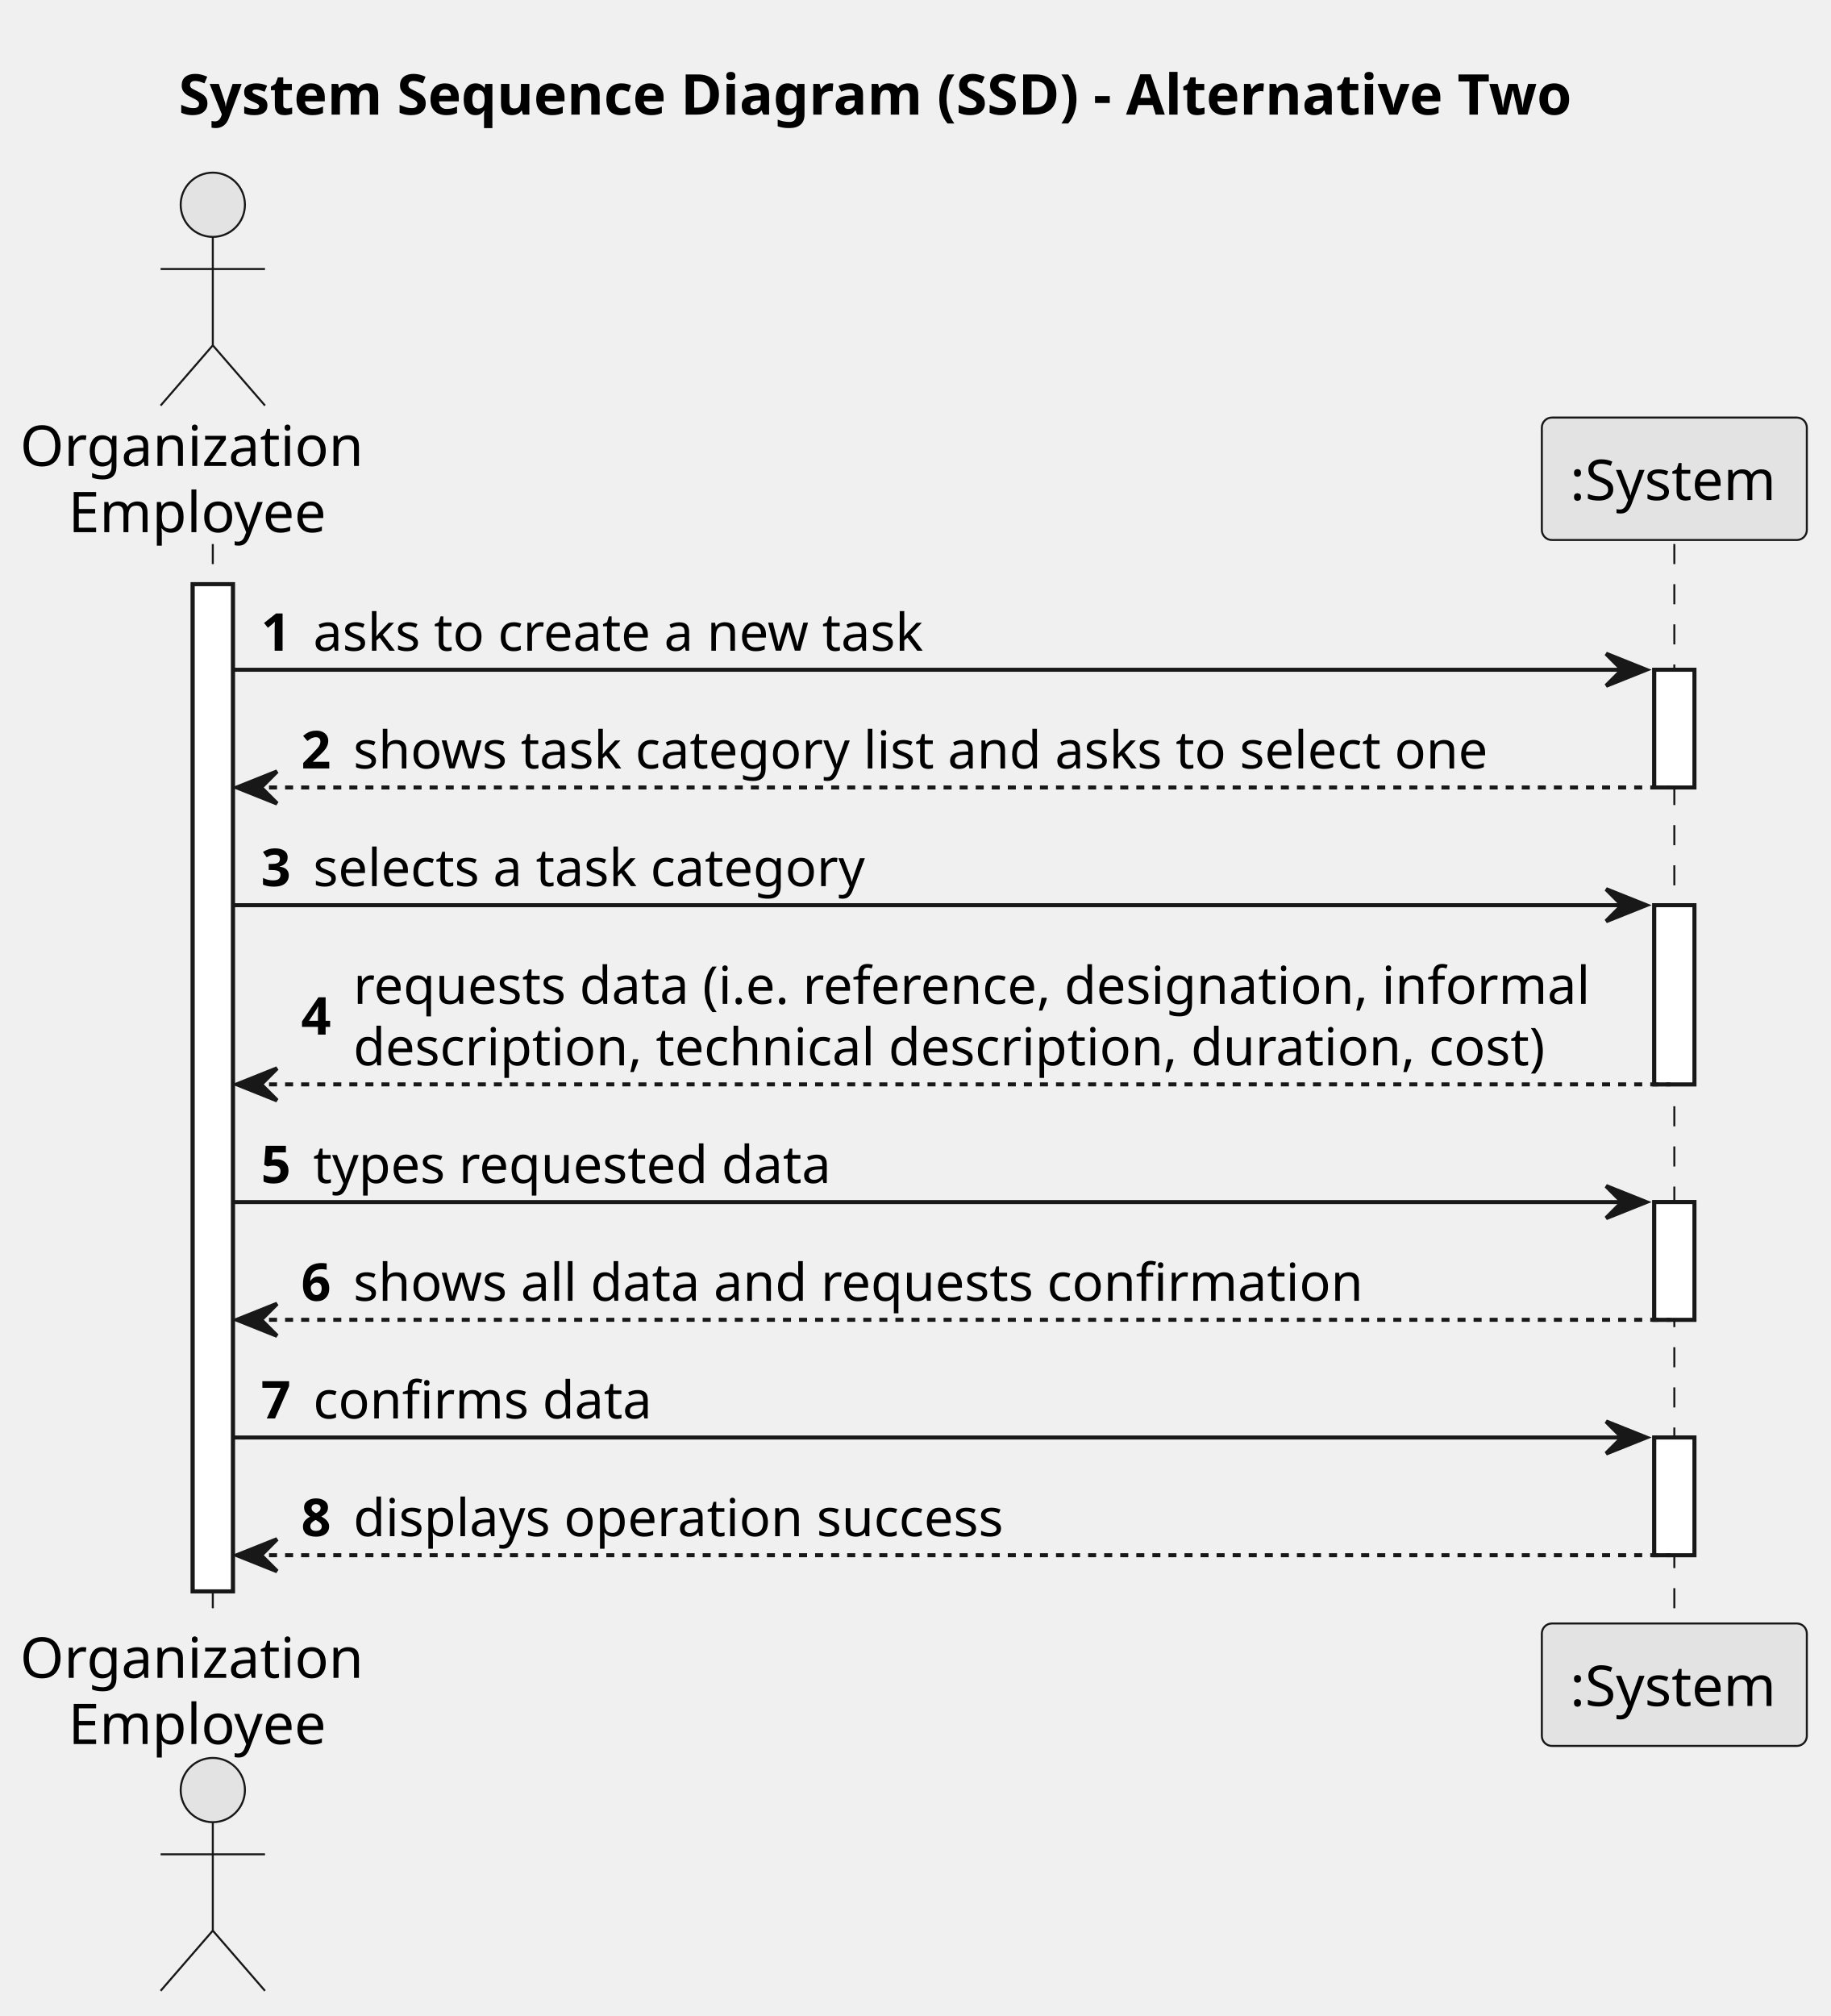
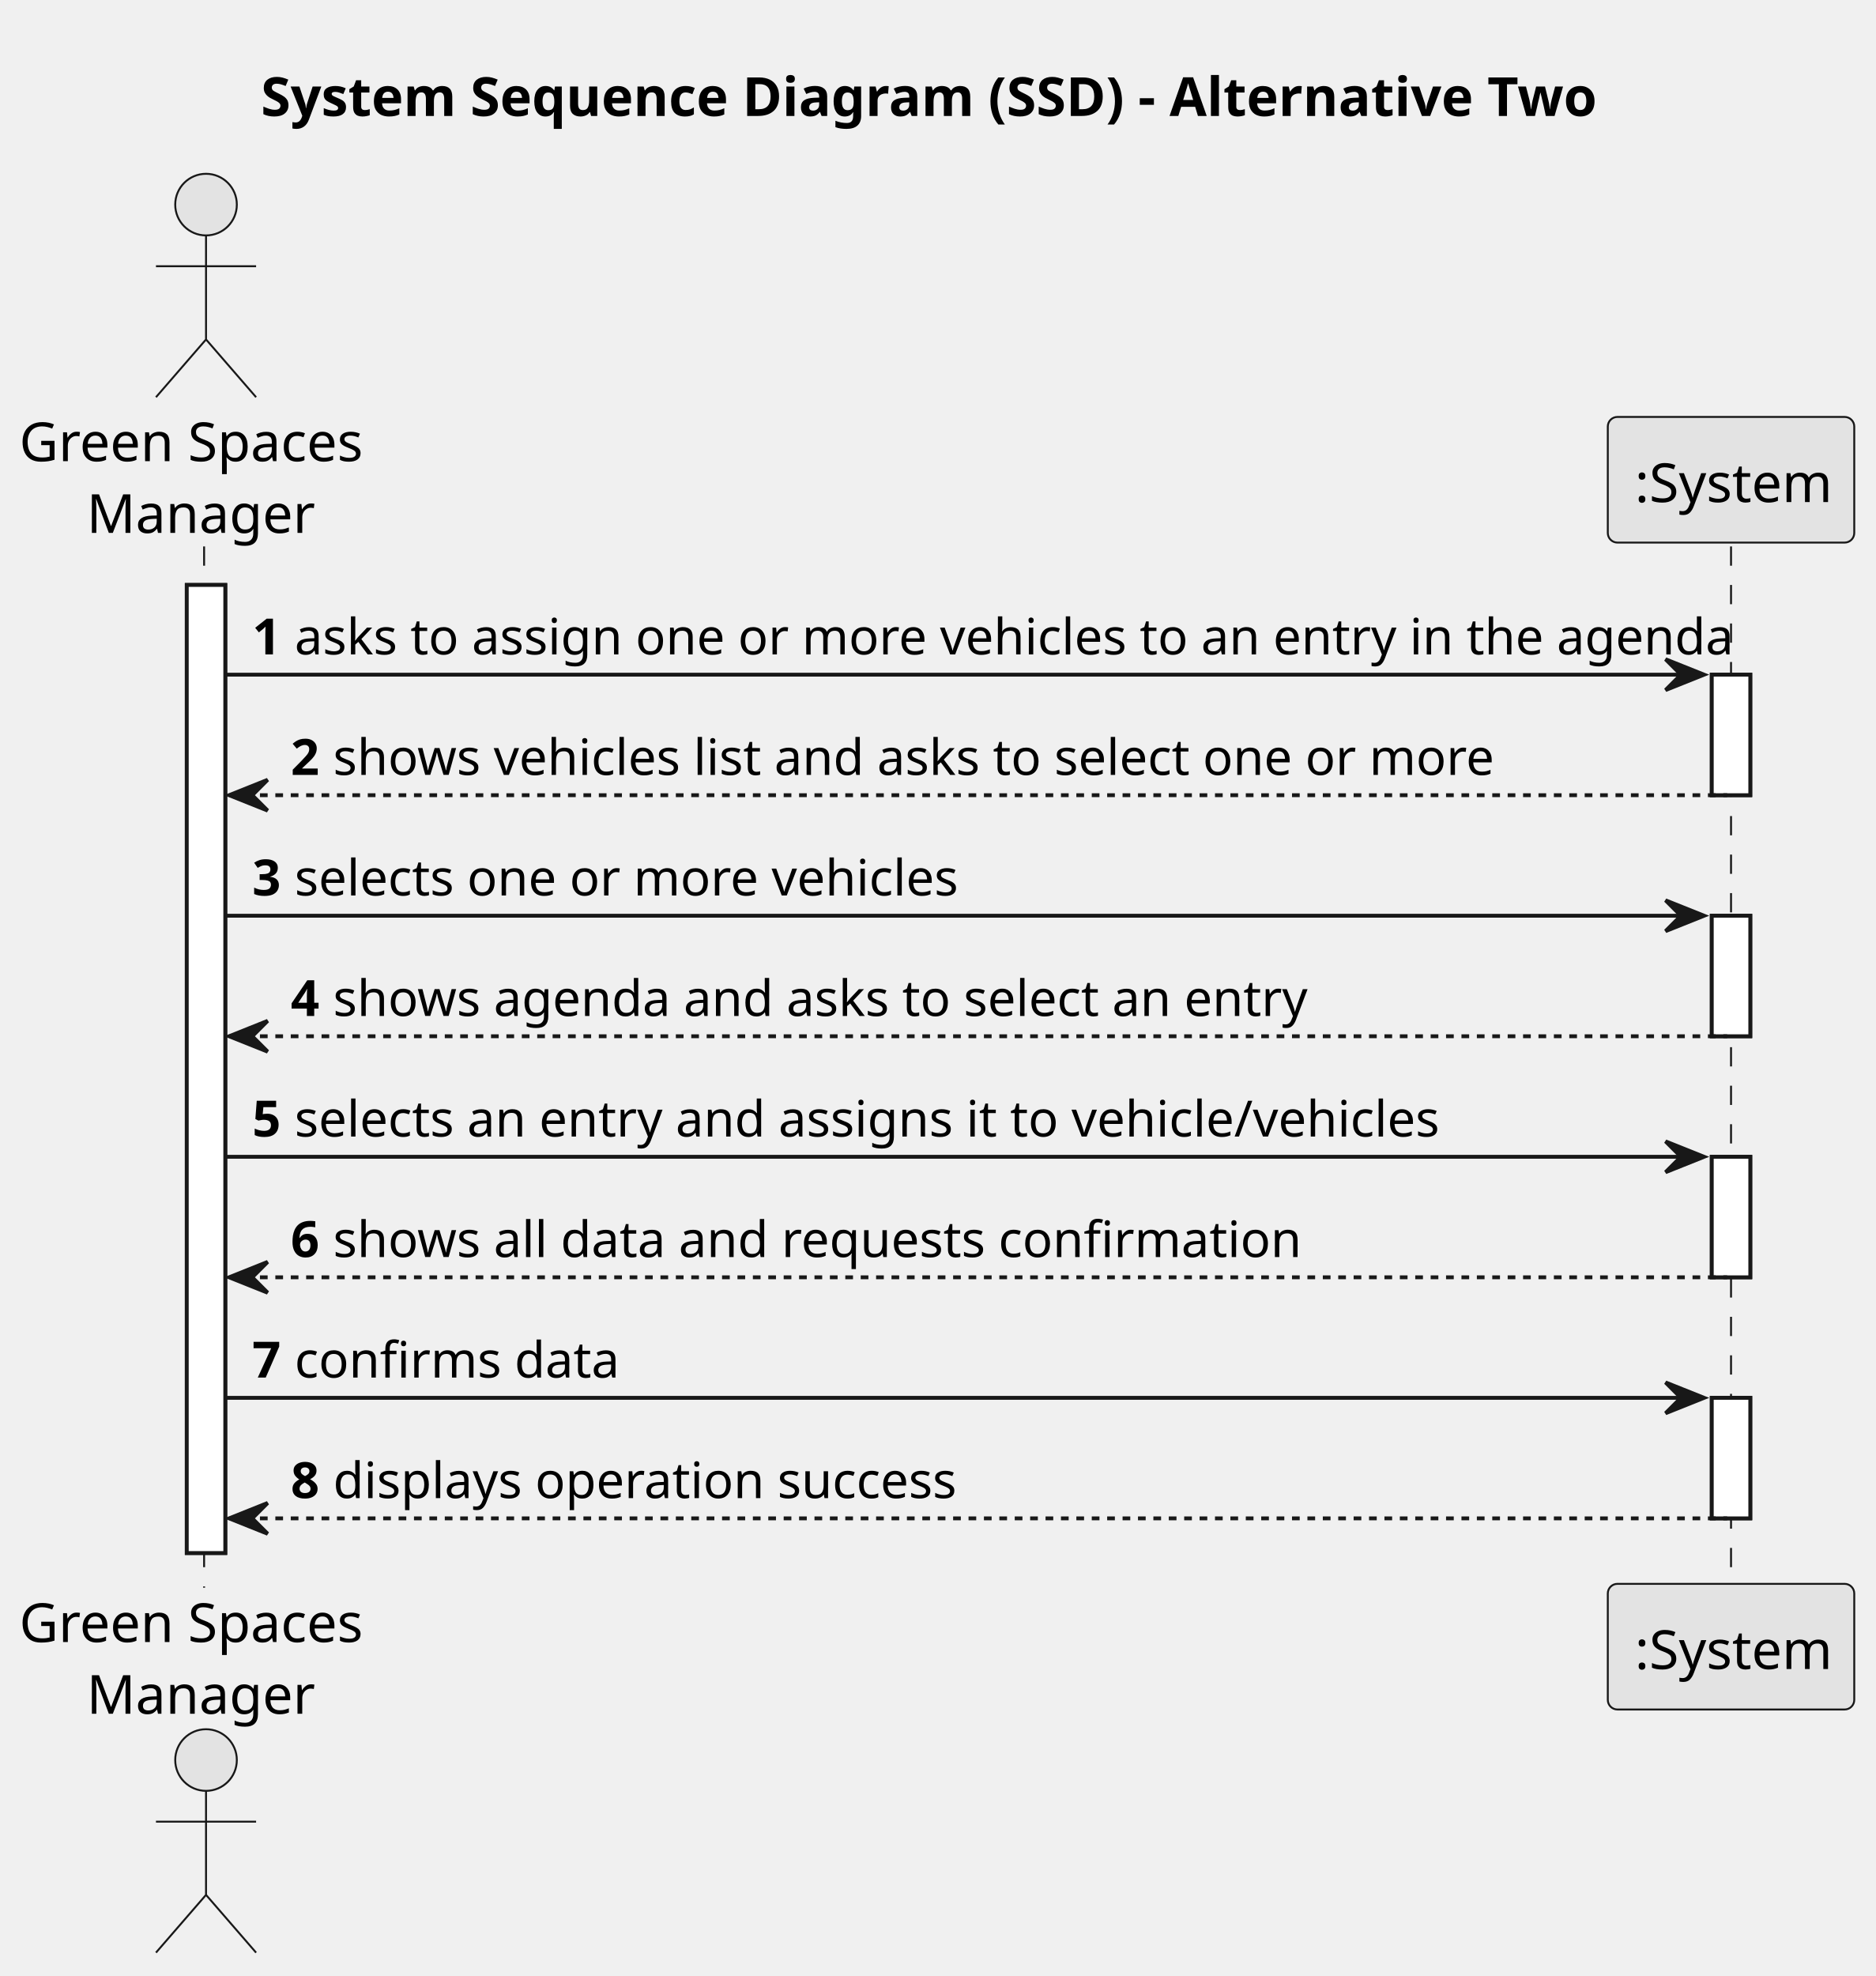
- <svg xmlns="http://www.w3.org/2000/svg" contentStyleType="text/css" height="502px" preserveAspectRatio="none" style="width:456px;height:502px;background:#FFFFFF;" version="1.1" viewBox="0 0 456 502" width="456px" zoomAndPan="magnify">
+ <svg xmlns="http://www.w3.org/2000/svg" contentStyleType="text/css" height="513px" preserveAspectRatio="none" style="width:487px;height:513px;background:#FFFFFF;" version="1.1" viewBox="0 0 487 513" width="487px" zoomAndPan="magnify">
  <defs />
  <g>
-     <text fill="#000000" font-family="sans-serif" font-size="14" font-weight="bold" lengthAdjust="spacing" textLength="365" x="44.5" y="28.535">System Sequence Diagram (SSD) - Alternative Two</text>
-     <rect fill="#FFFFFF" height="250.795" style="stroke:#181818;stroke-width:1.0;" width="10" x="48" y="145.465" />
-     <rect fill="#FFFFFF" height="29.311" style="stroke:#181818;stroke-width:1.0;" width="10" x="412" y="166.775" />
-     <rect fill="#FFFFFF" height="44.621" style="stroke:#181818;stroke-width:1.0;" width="10" x="412" y="225.397" />
-     <rect fill="#FFFFFF" height="29.311" style="stroke:#181818;stroke-width:1.0;" width="10" x="412" y="299.328" />
-     <rect fill="#FFFFFF" height="29.311" style="stroke:#181818;stroke-width:1.0;" width="10" x="412" y="357.949" />
-     <line style="stroke:#181818;stroke-width:0.5;stroke-dasharray:5.0,5.0;" x1="53" x2="53" y1="135.465" y2="405.26" />
-     <line style="stroke:#181818;stroke-width:0.5;stroke-dasharray:5.0,5.0;" x1="417" x2="417" y1="135.465" y2="405.26" />
-     <text fill="#000000" font-family="sans-serif" font-size="14" lengthAdjust="spacing" textLength="90" x="5" y="116.023">Organization</text>
-     <text fill="#000000" font-family="sans-serif" font-size="14" lengthAdjust="spacing" textLength="66" x="17" y="132.512">Employee</text>
-     <ellipse cx="53" cy="50.988" fill="#E3E3E3" rx="8" ry="8" style="stroke:#181818;stroke-width:0.5;" />
-     <path d="M53,58.988 L53,85.988 M40,66.988 L66,66.988 M53,85.988 L40,100.988 M53,85.988 L66,100.988 " fill="none" style="stroke:#181818;stroke-width:0.5;" />
-     <text fill="#000000" font-family="sans-serif" font-size="14" lengthAdjust="spacing" textLength="90" x="5" y="417.795">Organization</text>
-     <text fill="#000000" font-family="sans-serif" font-size="14" lengthAdjust="spacing" textLength="66" x="17" y="434.283">Employee</text>
-     <ellipse cx="53" cy="445.736" fill="#E3E3E3" rx="8" ry="8" style="stroke:#181818;stroke-width:0.5;" />
-     <path d="M53,453.736 L53,480.736 M40,461.736 L66,461.736 M53,480.736 L40,495.736 M53,480.736 L66,495.736 " fill="none" style="stroke:#181818;stroke-width:0.5;" />
-     <rect fill="#E3E3E3" height="30.488" rx="2.5" ry="2.5" style="stroke:#181818;stroke-width:0.5;" width="66" x="384" y="103.977" />
-     <text fill="#000000" font-family="sans-serif" font-size="14" lengthAdjust="spacing" textLength="52" x="391" y="124.512">:System</text>
-     <rect fill="#E3E3E3" height="30.488" rx="2.5" ry="2.5" style="stroke:#181818;stroke-width:0.5;" width="66" x="384" y="404.26" />
-     <text fill="#000000" font-family="sans-serif" font-size="14" lengthAdjust="spacing" textLength="52" x="391" y="424.795">:System</text>
-     <rect fill="#FFFFFF" height="250.795" style="stroke:#181818;stroke-width:1.0;" width="10" x="48" y="145.465" />
-     <rect fill="#FFFFFF" height="29.311" style="stroke:#181818;stroke-width:1.0;" width="10" x="412" y="166.775" />
-     <rect fill="#FFFFFF" height="44.621" style="stroke:#181818;stroke-width:1.0;" width="10" x="412" y="225.397" />
-     <rect fill="#FFFFFF" height="29.311" style="stroke:#181818;stroke-width:1.0;" width="10" x="412" y="299.328" />
-     <rect fill="#FFFFFF" height="29.311" style="stroke:#181818;stroke-width:1.0;" width="10" x="412" y="357.949" />
-     <polygon fill="#181818" points="400,162.775,410,166.775,400,170.775,404,166.775" style="stroke:#181818;stroke-width:1.0;" />
-     <line style="stroke:#181818;stroke-width:1.0;" x1="58" x2="406" y1="166.775" y2="166.775" />
-     <text fill="#000000" font-family="sans-serif" font-size="13" font-weight="bold" lengthAdjust="spacing" textLength="9" x="65" y="162.033">1</text>
-     <text fill="#000000" font-family="sans-serif" font-size="13" lengthAdjust="spacing" textLength="159" x="78" y="162.033">asks to create a new task</text>
-     <polygon fill="#181818" points="69,192.086,59,196.086,69,200.086,65,196.086" style="stroke:#181818;stroke-width:1.0;" />
-     <line style="stroke:#181818;stroke-width:1.0;stroke-dasharray:2.0,2.0;" x1="63" x2="416" y1="196.086" y2="196.086" />
-     <text fill="#000000" font-family="sans-serif" font-size="13" font-weight="bold" lengthAdjust="spacing" textLength="9" x="75" y="191.344">2</text>
-     <text fill="#000000" font-family="sans-serif" font-size="13" lengthAdjust="spacing" textLength="298" x="88" y="191.344">shows task category list and asks to select one</text>
-     <polygon fill="#181818" points="400,221.397,410,225.397,400,229.397,404,225.397" style="stroke:#181818;stroke-width:1.0;" />
-     <line style="stroke:#181818;stroke-width:1.0;" x1="58" x2="406" y1="225.397" y2="225.397" />
-     <text fill="#000000" font-family="sans-serif" font-size="13" font-weight="bold" lengthAdjust="spacing" textLength="9" x="65" y="220.654">3</text>
-     <text fill="#000000" font-family="sans-serif" font-size="13" lengthAdjust="spacing" textLength="144" x="78" y="220.654">selects a task category</text>
-     <polygon fill="#181818" points="69,266.018,59,270.018,69,274.018,65,270.018" style="stroke:#181818;stroke-width:1.0;" />
-     <line style="stroke:#181818;stroke-width:1.0;stroke-dasharray:2.0,2.0;" x1="63" x2="416" y1="270.018" y2="270.018" />
-     <text fill="#000000" font-family="sans-serif" font-size="13" font-weight="bold" lengthAdjust="spacing" textLength="9" x="75" y="257.62">4</text>
-     <text fill="#000000" font-family="sans-serif" font-size="13" lengthAdjust="spacing" textLength="317" x="88" y="249.965">requests data (i.e. reference, designation, informal</text>
-     <text fill="#000000" font-family="sans-serif" font-size="13" lengthAdjust="spacing" textLength="311" x="88" y="265.275">description, technical description, duration, cost)</text>
-     <polygon fill="#181818" points="400,295.328,410,299.328,400,303.328,404,299.328" style="stroke:#181818;stroke-width:1.0;" />
-     <line style="stroke:#181818;stroke-width:1.0;" x1="58" x2="406" y1="299.328" y2="299.328" />
-     <text fill="#000000" font-family="sans-serif" font-size="13" font-weight="bold" lengthAdjust="spacing" textLength="9" x="65" y="294.586">5</text>
-     <text fill="#000000" font-family="sans-serif" font-size="13" lengthAdjust="spacing" textLength="131" x="78" y="294.586">types requested data</text>
-     <polygon fill="#181818" points="69,324.639,59,328.639,69,332.639,65,328.639" style="stroke:#181818;stroke-width:1.0;" />
-     <line style="stroke:#181818;stroke-width:1.0;stroke-dasharray:2.0,2.0;" x1="63" x2="416" y1="328.639" y2="328.639" />
-     <text fill="#000000" font-family="sans-serif" font-size="13" font-weight="bold" lengthAdjust="spacing" textLength="9" x="75" y="323.897">6</text>
-     <text fill="#000000" font-family="sans-serif" font-size="13" lengthAdjust="spacing" textLength="260" x="88" y="323.897">shows all data and requests confirmation</text>
-     <polygon fill="#181818" points="400,353.949,410,357.949,400,361.949,404,357.949" style="stroke:#181818;stroke-width:1.0;" />
-     <line style="stroke:#181818;stroke-width:1.0;" x1="58" x2="406" y1="357.949" y2="357.949" />
-     <text fill="#000000" font-family="sans-serif" font-size="13" font-weight="bold" lengthAdjust="spacing" textLength="9" x="65" y="353.207">7</text>
-     <text fill="#000000" font-family="sans-serif" font-size="13" lengthAdjust="spacing" textLength="87" x="78" y="353.207">confirms data</text>
-     <polygon fill="#181818" points="69,383.26,59,387.26,69,391.26,65,387.26" style="stroke:#181818;stroke-width:1.0;" />
-     <line style="stroke:#181818;stroke-width:1.0;stroke-dasharray:2.0,2.0;" x1="63" x2="416" y1="387.26" y2="387.26" />
-     <text fill="#000000" font-family="sans-serif" font-size="13" font-weight="bold" lengthAdjust="spacing" textLength="9" x="75" y="382.518">8</text>
-     <text fill="#000000" font-family="sans-serif" font-size="13" lengthAdjust="spacing" textLength="170" x="88" y="382.518">displays operation success</text>
+     <text fill="#000000" font-family="sans-serif" font-size="14" font-weight="bold" lengthAdjust="spacing" textLength="350" x="67.75" y="30.107">System Sequence Diagram (SSD) - Alternative Two</text>
+     <rect fill="#FFFFFF" height="251.328" style="stroke:#181818;stroke-width:1.0;" width="10" x="48.5" y="151.863" />
+     <rect fill="#FFFFFF" height="31.291" style="stroke:#181818;stroke-width:1.0;" width="10" x="444.5" y="175.154" />
+     <rect fill="#FFFFFF" height="31.291" style="stroke:#181818;stroke-width:1.0;" width="10" x="444.5" y="237.736" />
+     <rect fill="#FFFFFF" height="31.291" style="stroke:#181818;stroke-width:1.0;" width="10" x="444.5" y="300.318" />
+     <rect fill="#FFFFFF" height="31.291" style="stroke:#181818;stroke-width:1.0;" width="10" x="444.5" y="362.9" />
+     <line style="stroke:#181818;stroke-width:0.5;stroke-dasharray:5.0,5.0;" x1="53" x2="53" y1="141.863" y2="412.191" />
+     <line style="stroke:#181818;stroke-width:0.5;stroke-dasharray:5.0,5.0;" x1="449.5" x2="449.5" y1="141.863" y2="412.191" />
+     <text fill="#000000" font-family="sans-serif" font-size="14" lengthAdjust="spacing" textLength="91" x="5" y="119.728">Green Spaces</text>
+     <text fill="#000000" font-family="sans-serif" font-size="14" lengthAdjust="spacing" textLength="56" x="22.5" y="138.35">Manager</text>
+     <ellipse cx="53.5" cy="53.121" fill="#E3E3E3" rx="8" ry="8" style="stroke:#181818;stroke-width:0.5;" />
+     <path d="M53.5,61.121 L53.5,88.121 M40.5,69.121 L66.5,69.121 M53.5,88.121 L40.5,103.121 M53.5,88.121 L66.5,103.121 " fill="none" style="stroke:#181818;stroke-width:0.5;" />
+     <text fill="#000000" font-family="sans-serif" font-size="14" lengthAdjust="spacing" textLength="91" x="5" y="426.299">Green Spaces</text>
+     <text fill="#000000" font-family="sans-serif" font-size="14" lengthAdjust="spacing" textLength="56" x="22.5" y="444.92">Manager</text>
+     <ellipse cx="53.5" cy="456.934" fill="#E3E3E3" rx="8" ry="8" style="stroke:#181818;stroke-width:0.5;" />
+     <path d="M53.5,464.934 L53.5,491.934 M40.5,472.934 L66.5,472.934 M53.5,491.934 L40.5,506.934 M53.5,491.934 L66.5,506.934 " fill="none" style="stroke:#181818;stroke-width:0.5;" />
+     <rect fill="#E3E3E3" height="32.621" rx="2.5" ry="2.5" style="stroke:#181818;stroke-width:0.5;" width="64" x="417.5" y="108.242" />
+     <text fill="#000000" font-family="sans-serif" font-size="14" lengthAdjust="spacing" textLength="50" x="424.5" y="130.35">:System</text>
+     <rect fill="#E3E3E3" height="32.621" rx="2.5" ry="2.5" style="stroke:#181818;stroke-width:0.5;" width="64" x="417.5" y="411.191" />
+     <text fill="#000000" font-family="sans-serif" font-size="14" lengthAdjust="spacing" textLength="50" x="424.5" y="433.299">:System</text>
+     <rect fill="#FFFFFF" height="251.328" style="stroke:#181818;stroke-width:1.0;" width="10" x="48.5" y="151.863" />
+     <rect fill="#FFFFFF" height="31.291" style="stroke:#181818;stroke-width:1.0;" width="10" x="444.5" y="175.154" />
+     <rect fill="#FFFFFF" height="31.291" style="stroke:#181818;stroke-width:1.0;" width="10" x="444.5" y="237.736" />
+     <rect fill="#FFFFFF" height="31.291" style="stroke:#181818;stroke-width:1.0;" width="10" x="444.5" y="300.318" />
+     <rect fill="#FFFFFF" height="31.291" style="stroke:#181818;stroke-width:1.0;" width="10" x="444.5" y="362.9" />
+     <polygon fill="#181818" points="432.5,171.154,442.5,175.154,432.5,179.154,436.5,175.154" style="stroke:#181818;stroke-width:1.0;" />
+     <line style="stroke:#181818;stroke-width:1.0;" x1="58.5" x2="438.5" y1="175.154" y2="175.154" />
+     <text fill="#000000" font-family="sans-serif" font-size="13" font-weight="bold" lengthAdjust="spacing" textLength="7" x="65.5" y="169.892">1</text>
+     <text fill="#000000" font-family="sans-serif" font-size="13" lengthAdjust="spacing" textLength="356" x="76.5" y="169.892">asks to assign one or more vehicles to an entry in the agenda</text>
+     <polygon fill="#181818" points="69.5,202.445,59.5,206.445,69.5,210.445,65.5,206.445" style="stroke:#181818;stroke-width:1.0;" />
+     <line style="stroke:#181818;stroke-width:1.0;stroke-dasharray:2.0,2.0;" x1="63.5" x2="448.5" y1="206.445" y2="206.445" />
+     <text fill="#000000" font-family="sans-serif" font-size="13" font-weight="bold" lengthAdjust="spacing" textLength="7" x="75.5" y="201.183">2</text>
+     <text fill="#000000" font-family="sans-serif" font-size="13" lengthAdjust="spacing" textLength="292" x="86.5" y="201.183">shows vehicles list and asks to select one or more</text>
+     <polygon fill="#181818" points="432.5,233.736,442.5,237.736,432.5,241.736,436.5,237.736" style="stroke:#181818;stroke-width:1.0;" />
+     <line style="stroke:#181818;stroke-width:1.0;" x1="58.5" x2="438.5" y1="237.736" y2="237.736" />
+     <text fill="#000000" font-family="sans-serif" font-size="13" font-weight="bold" lengthAdjust="spacing" textLength="7" x="65.5" y="232.474">3</text>
+     <text fill="#000000" font-family="sans-serif" font-size="13" lengthAdjust="spacing" textLength="165" x="76.5" y="232.474">selects one or more vehicles</text>
+     <polygon fill="#181818" points="69.5,265.027,59.5,269.027,69.5,273.027,65.5,269.027" style="stroke:#181818;stroke-width:1.0;" />
+     <line style="stroke:#181818;stroke-width:1.0;stroke-dasharray:2.0,2.0;" x1="63.5" x2="448.5" y1="269.027" y2="269.027" />
+     <text fill="#000000" font-family="sans-serif" font-size="13" font-weight="bold" lengthAdjust="spacing" textLength="7" x="75.5" y="263.765">4</text>
+     <text fill="#000000" font-family="sans-serif" font-size="13" lengthAdjust="spacing" textLength="245" x="86.5" y="263.765">shows agenda and asks to select an entry</text>
+     <polygon fill="#181818" points="432.5,296.318,442.5,300.318,432.5,304.318,436.5,300.318" style="stroke:#181818;stroke-width:1.0;" />
+     <line style="stroke:#181818;stroke-width:1.0;" x1="58.5" x2="438.5" y1="300.318" y2="300.318" />
+     <text fill="#000000" font-family="sans-serif" font-size="13" font-weight="bold" lengthAdjust="spacing" textLength="7" x="65.5" y="295.056">5</text>
+     <text fill="#000000" font-family="sans-serif" font-size="13" lengthAdjust="spacing" textLength="286" x="76.5" y="295.056">selects an entry and assigns it to vehicle/vehicles</text>
+     <polygon fill="#181818" points="69.5,327.609,59.5,331.609,69.5,335.609,65.5,331.609" style="stroke:#181818;stroke-width:1.0;" />
+     <line style="stroke:#181818;stroke-width:1.0;stroke-dasharray:2.0,2.0;" x1="63.5" x2="448.5" y1="331.609" y2="331.609" />
+     <text fill="#000000" font-family="sans-serif" font-size="13" font-weight="bold" lengthAdjust="spacing" textLength="7" x="75.5" y="326.347">6</text>
+     <text fill="#000000" font-family="sans-serif" font-size="13" lengthAdjust="spacing" textLength="236" x="86.5" y="326.347">shows all data and requests confirmation</text>
+     <polygon fill="#181818" points="432.5,358.9,442.5,362.9,432.5,366.9,436.5,362.9" style="stroke:#181818;stroke-width:1.0;" />
+     <line style="stroke:#181818;stroke-width:1.0;" x1="58.5" x2="438.5" y1="362.9" y2="362.9" />
+     <text fill="#000000" font-family="sans-serif" font-size="13" font-weight="bold" lengthAdjust="spacing" textLength="7" x="65.5" y="357.638">7</text>
+     <text fill="#000000" font-family="sans-serif" font-size="13" lengthAdjust="spacing" textLength="78" x="76.5" y="357.638">confirms data</text>
+     <polygon fill="#181818" points="69.5,390.191,59.5,394.191,69.5,398.191,65.5,394.191" style="stroke:#181818;stroke-width:1.0;" />
+     <line style="stroke:#181818;stroke-width:1.0;stroke-dasharray:2.0,2.0;" x1="63.5" x2="448.5" y1="394.191" y2="394.191" />
+     <text fill="#000000" font-family="sans-serif" font-size="13" font-weight="bold" lengthAdjust="spacing" textLength="7" x="75.5" y="388.929">8</text>
+     <text fill="#000000" font-family="sans-serif" font-size="13" lengthAdjust="spacing" textLength="158" x="86.5" y="388.929">displays operation success</text>
  </g>
</svg>
